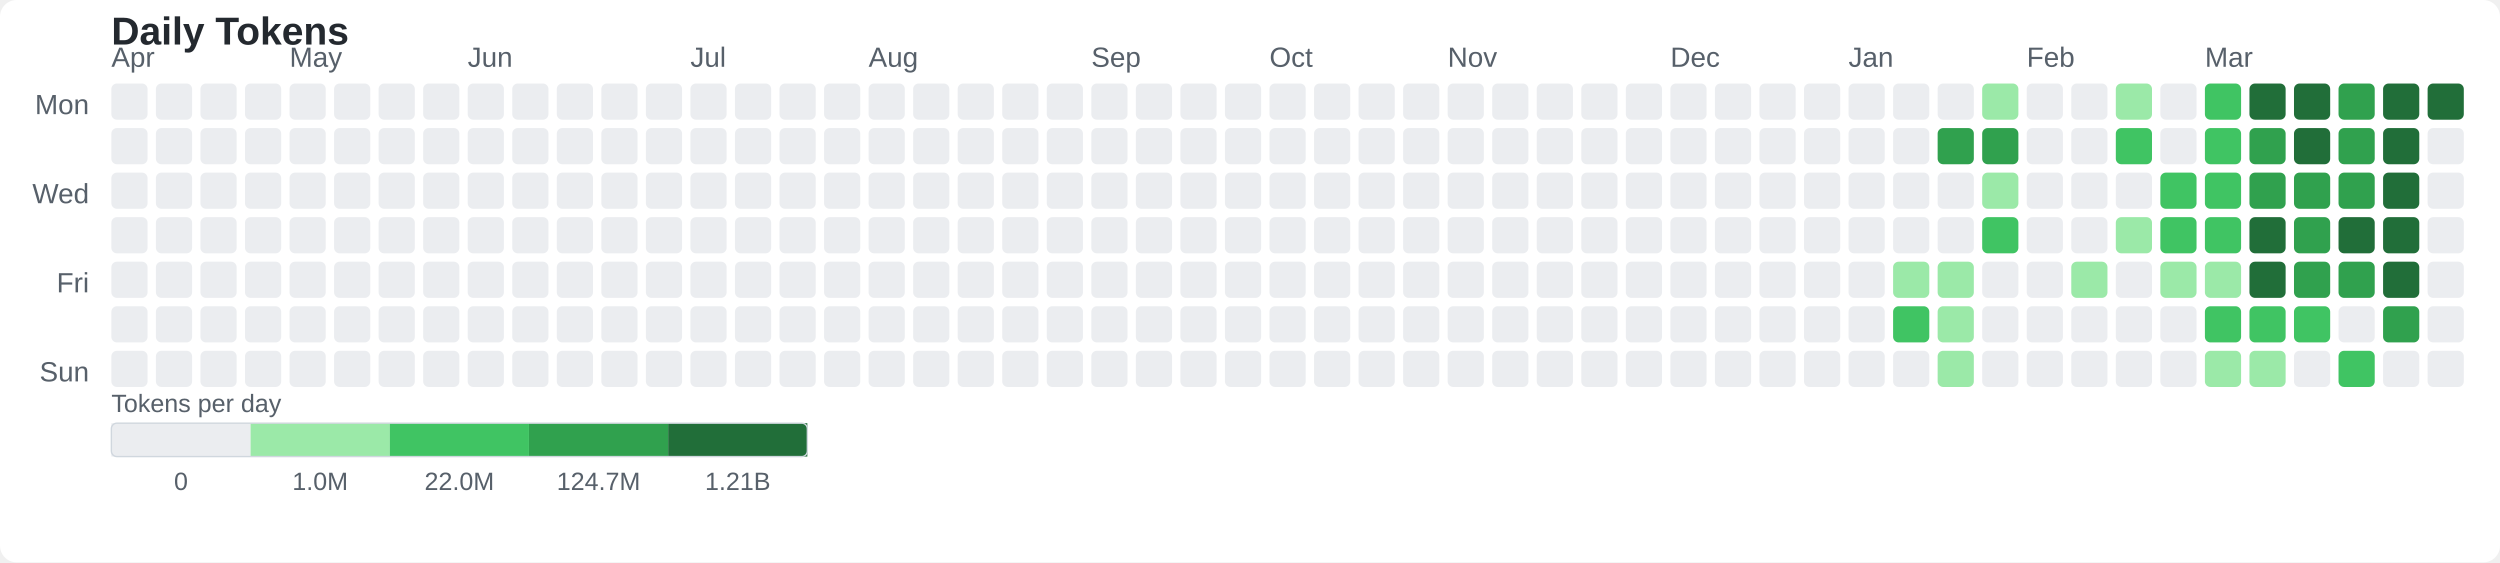
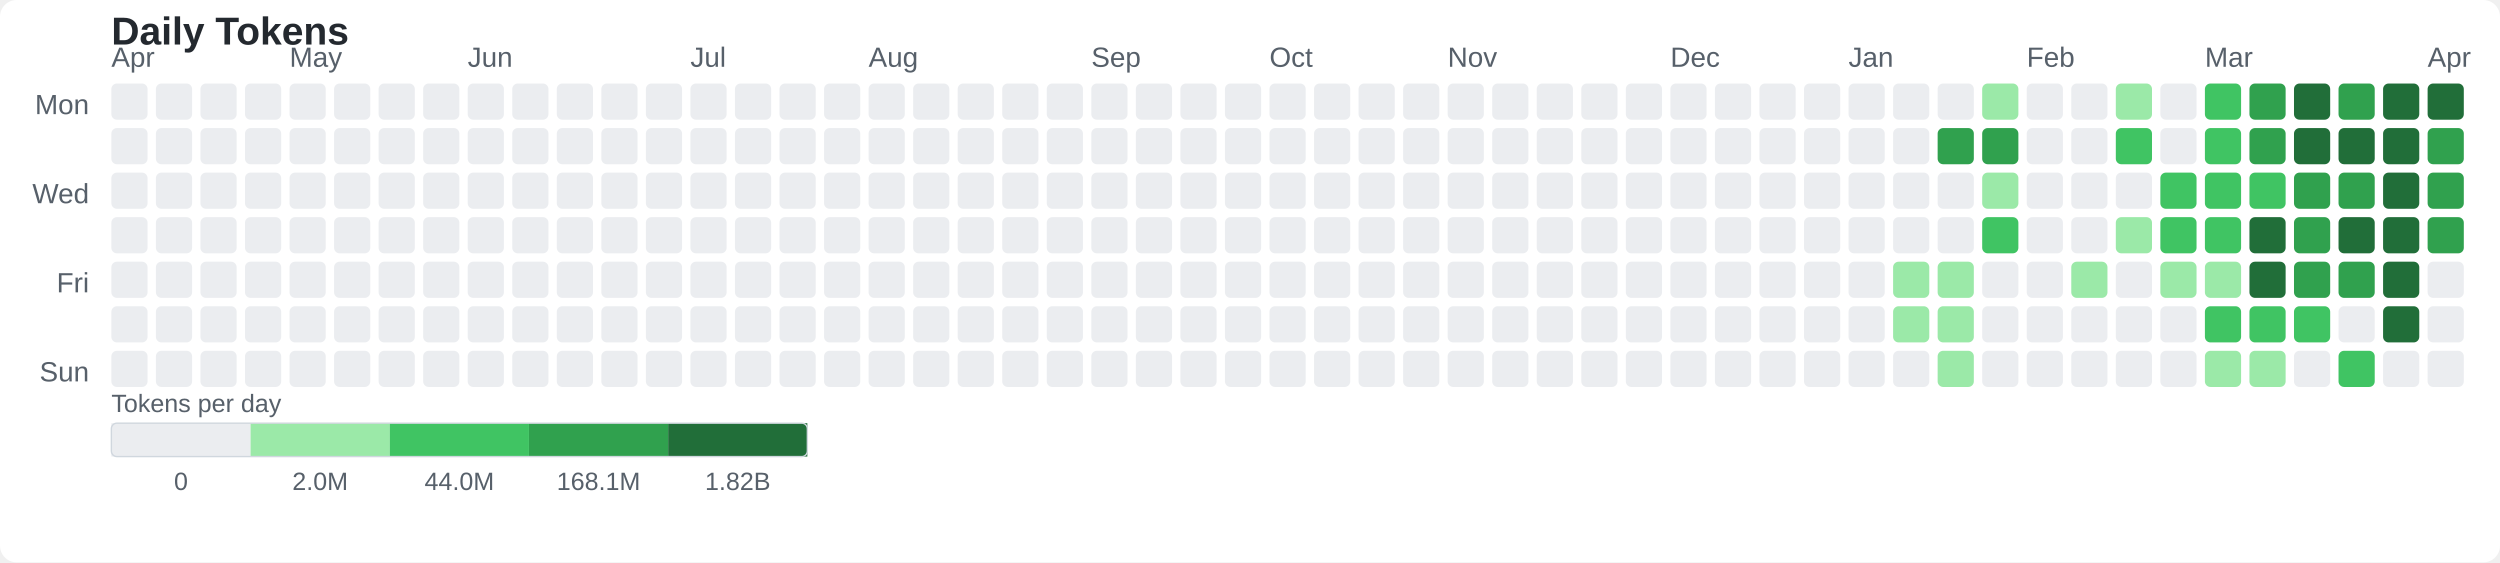
<svg xmlns="http://www.w3.org/2000/svg" width="898" height="202" viewBox="0 0 898 202">
  <rect width="898" height="202" fill="#ffffff" rx="6" />
  <text x="40" y="16" font-family="Arial, sans-serif" font-size="14" fill="#24292f" font-weight="bold">Daily Tokens</text>
  <text x="32" y="41" font-family="Arial, sans-serif" font-size="10" fill="#57606a" text-anchor="end">Mon</text>
  <text x="32" y="73" font-family="Arial, sans-serif" font-size="10" fill="#57606a" text-anchor="end">Wed</text>
  <text x="32" y="105" font-family="Arial, sans-serif" font-size="10" fill="#57606a" text-anchor="end">Fri</text>
  <text x="32" y="137" font-family="Arial, sans-serif" font-size="10" fill="#57606a" text-anchor="end">Sun</text>
  <text x="40" y="24" font-family="Arial, sans-serif" font-size="10" fill="#57606a">Apr</text>
  <text x="104" y="24" font-family="Arial, sans-serif" font-size="10" fill="#57606a">May</text>
  <text x="168" y="24" font-family="Arial, sans-serif" font-size="10" fill="#57606a">Jun</text>
  <text x="248" y="24" font-family="Arial, sans-serif" font-size="10" fill="#57606a">Jul</text>
  <text x="312" y="24" font-family="Arial, sans-serif" font-size="10" fill="#57606a">Aug</text>
  <text x="392" y="24" font-family="Arial, sans-serif" font-size="10" fill="#57606a">Sep</text>
  <text x="456" y="24" font-family="Arial, sans-serif" font-size="10" fill="#57606a">Oct</text>
  <text x="520" y="24" font-family="Arial, sans-serif" font-size="10" fill="#57606a">Nov</text>
  <text x="600" y="24" font-family="Arial, sans-serif" font-size="10" fill="#57606a">Dec</text>
  <text x="664" y="24" font-family="Arial, sans-serif" font-size="10" fill="#57606a">Jan</text>
  <text x="728" y="24" font-family="Arial, sans-serif" font-size="10" fill="#57606a">Feb</text>
  <text x="792" y="24" font-family="Arial, sans-serif" font-size="10" fill="#57606a">Mar</text>
-   <rect x="40" y="30" width="13" height="13" rx="2" ry="2" fill="#ebedf0">
-     </rect>
-   <rect x="40" y="46" width="13" height="13" rx="2" ry="2" fill="#ebedf0">
-     </rect>
-   <rect x="40" y="62" width="13" height="13" rx="2" ry="2" fill="#ebedf0">
-     </rect>
+   <text x="872" y="24" font-family="Arial, sans-serif" font-size="10" fill="#57606a">Apr</text>
+   <rect x="40" y="30" width="13" height="13" rx="2" ry="2" fill="#ebedf0" />
+   <rect x="40" y="46" width="13" height="13" rx="2" ry="2" fill="#ebedf0" />
+   <rect x="40" y="62" width="13" height="13" rx="2" ry="2" fill="#ebedf0" />
  <rect x="40" y="78" width="13" height="13" rx="2" ry="2" fill="#ebedf0">
    </rect>
  <rect x="40" y="94" width="13" height="13" rx="2" ry="2" fill="#ebedf0">
    </rect>
  <rect x="40" y="110" width="13" height="13" rx="2" ry="2" fill="#ebedf0">
    </rect>
  <rect x="40" y="126" width="13" height="13" rx="2" ry="2" fill="#ebedf0">
    </rect>
  <rect x="56" y="30" width="13" height="13" rx="2" ry="2" fill="#ebedf0">
    </rect>
  <rect x="56" y="46" width="13" height="13" rx="2" ry="2" fill="#ebedf0">
    </rect>
  <rect x="56" y="62" width="13" height="13" rx="2" ry="2" fill="#ebedf0">
    </rect>
  <rect x="56" y="78" width="13" height="13" rx="2" ry="2" fill="#ebedf0">
    </rect>
  <rect x="56" y="94" width="13" height="13" rx="2" ry="2" fill="#ebedf0">
    </rect>
  <rect x="56" y="110" width="13" height="13" rx="2" ry="2" fill="#ebedf0">
    </rect>
  <rect x="56" y="126" width="13" height="13" rx="2" ry="2" fill="#ebedf0">
    </rect>
  <rect x="72" y="30" width="13" height="13" rx="2" ry="2" fill="#ebedf0">
    </rect>
  <rect x="72" y="46" width="13" height="13" rx="2" ry="2" fill="#ebedf0">
    </rect>
  <rect x="72" y="62" width="13" height="13" rx="2" ry="2" fill="#ebedf0">
    </rect>
  <rect x="72" y="78" width="13" height="13" rx="2" ry="2" fill="#ebedf0">
    </rect>
  <rect x="72" y="94" width="13" height="13" rx="2" ry="2" fill="#ebedf0">
    </rect>
  <rect x="72" y="110" width="13" height="13" rx="2" ry="2" fill="#ebedf0">
    </rect>
  <rect x="72" y="126" width="13" height="13" rx="2" ry="2" fill="#ebedf0">
    </rect>
  <rect x="88" y="30" width="13" height="13" rx="2" ry="2" fill="#ebedf0">
    </rect>
  <rect x="88" y="46" width="13" height="13" rx="2" ry="2" fill="#ebedf0">
    </rect>
  <rect x="88" y="62" width="13" height="13" rx="2" ry="2" fill="#ebedf0">
    </rect>
  <rect x="88" y="78" width="13" height="13" rx="2" ry="2" fill="#ebedf0">
    </rect>
  <rect x="88" y="94" width="13" height="13" rx="2" ry="2" fill="#ebedf0">
    </rect>
  <rect x="88" y="110" width="13" height="13" rx="2" ry="2" fill="#ebedf0">
    </rect>
  <rect x="88" y="126" width="13" height="13" rx="2" ry="2" fill="#ebedf0">
    </rect>
  <rect x="104" y="30" width="13" height="13" rx="2" ry="2" fill="#ebedf0">
    </rect>
  <rect x="104" y="46" width="13" height="13" rx="2" ry="2" fill="#ebedf0">
    </rect>
  <rect x="104" y="62" width="13" height="13" rx="2" ry="2" fill="#ebedf0">
    </rect>
  <rect x="104" y="78" width="13" height="13" rx="2" ry="2" fill="#ebedf0">
    </rect>
  <rect x="104" y="94" width="13" height="13" rx="2" ry="2" fill="#ebedf0">
    </rect>
  <rect x="104" y="110" width="13" height="13" rx="2" ry="2" fill="#ebedf0">
    </rect>
  <rect x="104" y="126" width="13" height="13" rx="2" ry="2" fill="#ebedf0">
    </rect>
  <rect x="120" y="30" width="13" height="13" rx="2" ry="2" fill="#ebedf0">
    </rect>
  <rect x="120" y="46" width="13" height="13" rx="2" ry="2" fill="#ebedf0">
    </rect>
  <rect x="120" y="62" width="13" height="13" rx="2" ry="2" fill="#ebedf0">
    </rect>
  <rect x="120" y="78" width="13" height="13" rx="2" ry="2" fill="#ebedf0">
    </rect>
  <rect x="120" y="94" width="13" height="13" rx="2" ry="2" fill="#ebedf0">
    </rect>
  <rect x="120" y="110" width="13" height="13" rx="2" ry="2" fill="#ebedf0">
    </rect>
  <rect x="120" y="126" width="13" height="13" rx="2" ry="2" fill="#ebedf0">
    </rect>
  <rect x="136" y="30" width="13" height="13" rx="2" ry="2" fill="#ebedf0">
    </rect>
  <rect x="136" y="46" width="13" height="13" rx="2" ry="2" fill="#ebedf0">
    </rect>
  <rect x="136" y="62" width="13" height="13" rx="2" ry="2" fill="#ebedf0">
    </rect>
  <rect x="136" y="78" width="13" height="13" rx="2" ry="2" fill="#ebedf0">
    </rect>
  <rect x="136" y="94" width="13" height="13" rx="2" ry="2" fill="#ebedf0">
    </rect>
  <rect x="136" y="110" width="13" height="13" rx="2" ry="2" fill="#ebedf0">
    </rect>
  <rect x="136" y="126" width="13" height="13" rx="2" ry="2" fill="#ebedf0">
    </rect>
  <rect x="152" y="30" width="13" height="13" rx="2" ry="2" fill="#ebedf0">
    </rect>
  <rect x="152" y="46" width="13" height="13" rx="2" ry="2" fill="#ebedf0">
    </rect>
  <rect x="152" y="62" width="13" height="13" rx="2" ry="2" fill="#ebedf0">
    </rect>
  <rect x="152" y="78" width="13" height="13" rx="2" ry="2" fill="#ebedf0">
    </rect>
  <rect x="152" y="94" width="13" height="13" rx="2" ry="2" fill="#ebedf0">
    </rect>
  <rect x="152" y="110" width="13" height="13" rx="2" ry="2" fill="#ebedf0">
    </rect>
  <rect x="152" y="126" width="13" height="13" rx="2" ry="2" fill="#ebedf0">
    </rect>
  <rect x="168" y="30" width="13" height="13" rx="2" ry="2" fill="#ebedf0">
    </rect>
  <rect x="168" y="46" width="13" height="13" rx="2" ry="2" fill="#ebedf0">
    </rect>
  <rect x="168" y="62" width="13" height="13" rx="2" ry="2" fill="#ebedf0">
    </rect>
  <rect x="168" y="78" width="13" height="13" rx="2" ry="2" fill="#ebedf0">
    </rect>
  <rect x="168" y="94" width="13" height="13" rx="2" ry="2" fill="#ebedf0">
    </rect>
  <rect x="168" y="110" width="13" height="13" rx="2" ry="2" fill="#ebedf0">
    </rect>
  <rect x="168" y="126" width="13" height="13" rx="2" ry="2" fill="#ebedf0">
    </rect>
  <rect x="184" y="30" width="13" height="13" rx="2" ry="2" fill="#ebedf0">
    </rect>
  <rect x="184" y="46" width="13" height="13" rx="2" ry="2" fill="#ebedf0">
    </rect>
  <rect x="184" y="62" width="13" height="13" rx="2" ry="2" fill="#ebedf0">
    </rect>
  <rect x="184" y="78" width="13" height="13" rx="2" ry="2" fill="#ebedf0">
    </rect>
  <rect x="184" y="94" width="13" height="13" rx="2" ry="2" fill="#ebedf0">
    </rect>
  <rect x="184" y="110" width="13" height="13" rx="2" ry="2" fill="#ebedf0">
    </rect>
  <rect x="184" y="126" width="13" height="13" rx="2" ry="2" fill="#ebedf0">
    </rect>
  <rect x="200" y="30" width="13" height="13" rx="2" ry="2" fill="#ebedf0">
    </rect>
  <rect x="200" y="46" width="13" height="13" rx="2" ry="2" fill="#ebedf0">
    </rect>
  <rect x="200" y="62" width="13" height="13" rx="2" ry="2" fill="#ebedf0">
    </rect>
  <rect x="200" y="78" width="13" height="13" rx="2" ry="2" fill="#ebedf0">
    </rect>
  <rect x="200" y="94" width="13" height="13" rx="2" ry="2" fill="#ebedf0">
    </rect>
  <rect x="200" y="110" width="13" height="13" rx="2" ry="2" fill="#ebedf0">
    </rect>
  <rect x="200" y="126" width="13" height="13" rx="2" ry="2" fill="#ebedf0">
    </rect>
  <rect x="216" y="30" width="13" height="13" rx="2" ry="2" fill="#ebedf0">
    </rect>
  <rect x="216" y="46" width="13" height="13" rx="2" ry="2" fill="#ebedf0">
    </rect>
  <rect x="216" y="62" width="13" height="13" rx="2" ry="2" fill="#ebedf0">
    </rect>
  <rect x="216" y="78" width="13" height="13" rx="2" ry="2" fill="#ebedf0">
    </rect>
  <rect x="216" y="94" width="13" height="13" rx="2" ry="2" fill="#ebedf0">
    </rect>
  <rect x="216" y="110" width="13" height="13" rx="2" ry="2" fill="#ebedf0">
    </rect>
  <rect x="216" y="126" width="13" height="13" rx="2" ry="2" fill="#ebedf0">
    </rect>
  <rect x="232" y="30" width="13" height="13" rx="2" ry="2" fill="#ebedf0">
    </rect>
  <rect x="232" y="46" width="13" height="13" rx="2" ry="2" fill="#ebedf0">
    </rect>
  <rect x="232" y="62" width="13" height="13" rx="2" ry="2" fill="#ebedf0">
    </rect>
  <rect x="232" y="78" width="13" height="13" rx="2" ry="2" fill="#ebedf0">
    </rect>
  <rect x="232" y="94" width="13" height="13" rx="2" ry="2" fill="#ebedf0">
    </rect>
  <rect x="232" y="110" width="13" height="13" rx="2" ry="2" fill="#ebedf0">
    </rect>
  <rect x="232" y="126" width="13" height="13" rx="2" ry="2" fill="#ebedf0">
    </rect>
  <rect x="248" y="30" width="13" height="13" rx="2" ry="2" fill="#ebedf0">
    </rect>
  <rect x="248" y="46" width="13" height="13" rx="2" ry="2" fill="#ebedf0">
    </rect>
  <rect x="248" y="62" width="13" height="13" rx="2" ry="2" fill="#ebedf0">
    </rect>
  <rect x="248" y="78" width="13" height="13" rx="2" ry="2" fill="#ebedf0">
    </rect>
  <rect x="248" y="94" width="13" height="13" rx="2" ry="2" fill="#ebedf0">
    </rect>
  <rect x="248" y="110" width="13" height="13" rx="2" ry="2" fill="#ebedf0">
    </rect>
  <rect x="248" y="126" width="13" height="13" rx="2" ry="2" fill="#ebedf0">
    </rect>
  <rect x="264" y="30" width="13" height="13" rx="2" ry="2" fill="#ebedf0">
    </rect>
  <rect x="264" y="46" width="13" height="13" rx="2" ry="2" fill="#ebedf0">
    </rect>
  <rect x="264" y="62" width="13" height="13" rx="2" ry="2" fill="#ebedf0">
    </rect>
  <rect x="264" y="78" width="13" height="13" rx="2" ry="2" fill="#ebedf0">
    </rect>
  <rect x="264" y="94" width="13" height="13" rx="2" ry="2" fill="#ebedf0">
    </rect>
  <rect x="264" y="110" width="13" height="13" rx="2" ry="2" fill="#ebedf0">
    </rect>
  <rect x="264" y="126" width="13" height="13" rx="2" ry="2" fill="#ebedf0">
    </rect>
  <rect x="280" y="30" width="13" height="13" rx="2" ry="2" fill="#ebedf0">
    </rect>
  <rect x="280" y="46" width="13" height="13" rx="2" ry="2" fill="#ebedf0">
    </rect>
  <rect x="280" y="62" width="13" height="13" rx="2" ry="2" fill="#ebedf0">
    </rect>
  <rect x="280" y="78" width="13" height="13" rx="2" ry="2" fill="#ebedf0">
    </rect>
  <rect x="280" y="94" width="13" height="13" rx="2" ry="2" fill="#ebedf0">
    </rect>
  <rect x="280" y="110" width="13" height="13" rx="2" ry="2" fill="#ebedf0">
    </rect>
  <rect x="280" y="126" width="13" height="13" rx="2" ry="2" fill="#ebedf0">
    </rect>
  <rect x="296" y="30" width="13" height="13" rx="2" ry="2" fill="#ebedf0">
    </rect>
  <rect x="296" y="46" width="13" height="13" rx="2" ry="2" fill="#ebedf0">
    </rect>
  <rect x="296" y="62" width="13" height="13" rx="2" ry="2" fill="#ebedf0">
    </rect>
  <rect x="296" y="78" width="13" height="13" rx="2" ry="2" fill="#ebedf0">
    </rect>
  <rect x="296" y="94" width="13" height="13" rx="2" ry="2" fill="#ebedf0">
    </rect>
  <rect x="296" y="110" width="13" height="13" rx="2" ry="2" fill="#ebedf0">
    </rect>
  <rect x="296" y="126" width="13" height="13" rx="2" ry="2" fill="#ebedf0">
    </rect>
  <rect x="312" y="30" width="13" height="13" rx="2" ry="2" fill="#ebedf0">
    </rect>
  <rect x="312" y="46" width="13" height="13" rx="2" ry="2" fill="#ebedf0">
    </rect>
  <rect x="312" y="62" width="13" height="13" rx="2" ry="2" fill="#ebedf0">
    </rect>
  <rect x="312" y="78" width="13" height="13" rx="2" ry="2" fill="#ebedf0">
    </rect>
  <rect x="312" y="94" width="13" height="13" rx="2" ry="2" fill="#ebedf0">
    </rect>
  <rect x="312" y="110" width="13" height="13" rx="2" ry="2" fill="#ebedf0">
    </rect>
  <rect x="312" y="126" width="13" height="13" rx="2" ry="2" fill="#ebedf0">
    </rect>
  <rect x="328" y="30" width="13" height="13" rx="2" ry="2" fill="#ebedf0">
    </rect>
  <rect x="328" y="46" width="13" height="13" rx="2" ry="2" fill="#ebedf0">
    </rect>
  <rect x="328" y="62" width="13" height="13" rx="2" ry="2" fill="#ebedf0">
    </rect>
  <rect x="328" y="78" width="13" height="13" rx="2" ry="2" fill="#ebedf0">
    </rect>
  <rect x="328" y="94" width="13" height="13" rx="2" ry="2" fill="#ebedf0">
    </rect>
  <rect x="328" y="110" width="13" height="13" rx="2" ry="2" fill="#ebedf0">
    </rect>
  <rect x="328" y="126" width="13" height="13" rx="2" ry="2" fill="#ebedf0">
    </rect>
  <rect x="344" y="30" width="13" height="13" rx="2" ry="2" fill="#ebedf0">
    </rect>
  <rect x="344" y="46" width="13" height="13" rx="2" ry="2" fill="#ebedf0">
    </rect>
  <rect x="344" y="62" width="13" height="13" rx="2" ry="2" fill="#ebedf0">
    </rect>
  <rect x="344" y="78" width="13" height="13" rx="2" ry="2" fill="#ebedf0">
    </rect>
  <rect x="344" y="94" width="13" height="13" rx="2" ry="2" fill="#ebedf0">
    </rect>
  <rect x="344" y="110" width="13" height="13" rx="2" ry="2" fill="#ebedf0">
    </rect>
  <rect x="344" y="126" width="13" height="13" rx="2" ry="2" fill="#ebedf0">
    </rect>
  <rect x="360" y="30" width="13" height="13" rx="2" ry="2" fill="#ebedf0">
    </rect>
  <rect x="360" y="46" width="13" height="13" rx="2" ry="2" fill="#ebedf0">
    </rect>
  <rect x="360" y="62" width="13" height="13" rx="2" ry="2" fill="#ebedf0">
    </rect>
  <rect x="360" y="78" width="13" height="13" rx="2" ry="2" fill="#ebedf0">
    </rect>
  <rect x="360" y="94" width="13" height="13" rx="2" ry="2" fill="#ebedf0">
    </rect>
  <rect x="360" y="110" width="13" height="13" rx="2" ry="2" fill="#ebedf0">
    </rect>
  <rect x="360" y="126" width="13" height="13" rx="2" ry="2" fill="#ebedf0">
    </rect>
  <rect x="376" y="30" width="13" height="13" rx="2" ry="2" fill="#ebedf0">
    </rect>
  <rect x="376" y="46" width="13" height="13" rx="2" ry="2" fill="#ebedf0">
    </rect>
  <rect x="376" y="62" width="13" height="13" rx="2" ry="2" fill="#ebedf0">
    </rect>
  <rect x="376" y="78" width="13" height="13" rx="2" ry="2" fill="#ebedf0">
    </rect>
  <rect x="376" y="94" width="13" height="13" rx="2" ry="2" fill="#ebedf0">
    </rect>
  <rect x="376" y="110" width="13" height="13" rx="2" ry="2" fill="#ebedf0">
    </rect>
  <rect x="376" y="126" width="13" height="13" rx="2" ry="2" fill="#ebedf0">
    </rect>
  <rect x="392" y="30" width="13" height="13" rx="2" ry="2" fill="#ebedf0">
    </rect>
  <rect x="392" y="46" width="13" height="13" rx="2" ry="2" fill="#ebedf0">
    </rect>
  <rect x="392" y="62" width="13" height="13" rx="2" ry="2" fill="#ebedf0">
    </rect>
  <rect x="392" y="78" width="13" height="13" rx="2" ry="2" fill="#ebedf0">
    </rect>
  <rect x="392" y="94" width="13" height="13" rx="2" ry="2" fill="#ebedf0">
    </rect>
  <rect x="392" y="110" width="13" height="13" rx="2" ry="2" fill="#ebedf0">
    </rect>
  <rect x="392" y="126" width="13" height="13" rx="2" ry="2" fill="#ebedf0">
    </rect>
  <rect x="408" y="30" width="13" height="13" rx="2" ry="2" fill="#ebedf0">
    </rect>
  <rect x="408" y="46" width="13" height="13" rx="2" ry="2" fill="#ebedf0">
    </rect>
  <rect x="408" y="62" width="13" height="13" rx="2" ry="2" fill="#ebedf0">
    </rect>
  <rect x="408" y="78" width="13" height="13" rx="2" ry="2" fill="#ebedf0">
    </rect>
  <rect x="408" y="94" width="13" height="13" rx="2" ry="2" fill="#ebedf0">
    </rect>
  <rect x="408" y="110" width="13" height="13" rx="2" ry="2" fill="#ebedf0">
    </rect>
  <rect x="408" y="126" width="13" height="13" rx="2" ry="2" fill="#ebedf0">
    </rect>
  <rect x="424" y="30" width="13" height="13" rx="2" ry="2" fill="#ebedf0">
    </rect>
  <rect x="424" y="46" width="13" height="13" rx="2" ry="2" fill="#ebedf0">
    </rect>
  <rect x="424" y="62" width="13" height="13" rx="2" ry="2" fill="#ebedf0">
    </rect>
  <rect x="424" y="78" width="13" height="13" rx="2" ry="2" fill="#ebedf0">
    </rect>
  <rect x="424" y="94" width="13" height="13" rx="2" ry="2" fill="#ebedf0">
    </rect>
  <rect x="424" y="110" width="13" height="13" rx="2" ry="2" fill="#ebedf0">
    </rect>
  <rect x="424" y="126" width="13" height="13" rx="2" ry="2" fill="#ebedf0">
    </rect>
  <rect x="440" y="30" width="13" height="13" rx="2" ry="2" fill="#ebedf0">
    </rect>
  <rect x="440" y="46" width="13" height="13" rx="2" ry="2" fill="#ebedf0">
    </rect>
  <rect x="440" y="62" width="13" height="13" rx="2" ry="2" fill="#ebedf0">
    </rect>
  <rect x="440" y="78" width="13" height="13" rx="2" ry="2" fill="#ebedf0">
    </rect>
  <rect x="440" y="94" width="13" height="13" rx="2" ry="2" fill="#ebedf0">
    </rect>
  <rect x="440" y="110" width="13" height="13" rx="2" ry="2" fill="#ebedf0">
    </rect>
  <rect x="440" y="126" width="13" height="13" rx="2" ry="2" fill="#ebedf0">
    </rect>
  <rect x="456" y="30" width="13" height="13" rx="2" ry="2" fill="#ebedf0">
    </rect>
  <rect x="456" y="46" width="13" height="13" rx="2" ry="2" fill="#ebedf0">
    </rect>
  <rect x="456" y="62" width="13" height="13" rx="2" ry="2" fill="#ebedf0">
    </rect>
  <rect x="456" y="78" width="13" height="13" rx="2" ry="2" fill="#ebedf0">
    </rect>
  <rect x="456" y="94" width="13" height="13" rx="2" ry="2" fill="#ebedf0">
    </rect>
  <rect x="456" y="110" width="13" height="13" rx="2" ry="2" fill="#ebedf0">
    </rect>
  <rect x="456" y="126" width="13" height="13" rx="2" ry="2" fill="#ebedf0">
    </rect>
  <rect x="472" y="30" width="13" height="13" rx="2" ry="2" fill="#ebedf0">
    </rect>
  <rect x="472" y="46" width="13" height="13" rx="2" ry="2" fill="#ebedf0">
    </rect>
  <rect x="472" y="62" width="13" height="13" rx="2" ry="2" fill="#ebedf0">
    </rect>
  <rect x="472" y="78" width="13" height="13" rx="2" ry="2" fill="#ebedf0">
    </rect>
  <rect x="472" y="94" width="13" height="13" rx="2" ry="2" fill="#ebedf0">
    </rect>
  <rect x="472" y="110" width="13" height="13" rx="2" ry="2" fill="#ebedf0">
    </rect>
  <rect x="472" y="126" width="13" height="13" rx="2" ry="2" fill="#ebedf0">
    </rect>
  <rect x="488" y="30" width="13" height="13" rx="2" ry="2" fill="#ebedf0">
    </rect>
  <rect x="488" y="46" width="13" height="13" rx="2" ry="2" fill="#ebedf0">
    </rect>
  <rect x="488" y="62" width="13" height="13" rx="2" ry="2" fill="#ebedf0">
    </rect>
  <rect x="488" y="78" width="13" height="13" rx="2" ry="2" fill="#ebedf0">
    </rect>
  <rect x="488" y="94" width="13" height="13" rx="2" ry="2" fill="#ebedf0">
    </rect>
  <rect x="488" y="110" width="13" height="13" rx="2" ry="2" fill="#ebedf0">
    </rect>
  <rect x="488" y="126" width="13" height="13" rx="2" ry="2" fill="#ebedf0">
    </rect>
  <rect x="504" y="30" width="13" height="13" rx="2" ry="2" fill="#ebedf0">
    </rect>
  <rect x="504" y="46" width="13" height="13" rx="2" ry="2" fill="#ebedf0">
    </rect>
  <rect x="504" y="62" width="13" height="13" rx="2" ry="2" fill="#ebedf0">
    </rect>
  <rect x="504" y="78" width="13" height="13" rx="2" ry="2" fill="#ebedf0">
    </rect>
  <rect x="504" y="94" width="13" height="13" rx="2" ry="2" fill="#ebedf0">
    </rect>
  <rect x="504" y="110" width="13" height="13" rx="2" ry="2" fill="#ebedf0">
    </rect>
  <rect x="504" y="126" width="13" height="13" rx="2" ry="2" fill="#ebedf0">
    </rect>
  <rect x="520" y="30" width="13" height="13" rx="2" ry="2" fill="#ebedf0">
    </rect>
  <rect x="520" y="46" width="13" height="13" rx="2" ry="2" fill="#ebedf0">
    </rect>
  <rect x="520" y="62" width="13" height="13" rx="2" ry="2" fill="#ebedf0">
    </rect>
  <rect x="520" y="78" width="13" height="13" rx="2" ry="2" fill="#ebedf0">
    </rect>
  <rect x="520" y="94" width="13" height="13" rx="2" ry="2" fill="#ebedf0">
    </rect>
  <rect x="520" y="110" width="13" height="13" rx="2" ry="2" fill="#ebedf0">
    </rect>
  <rect x="520" y="126" width="13" height="13" rx="2" ry="2" fill="#ebedf0">
    </rect>
  <rect x="536" y="30" width="13" height="13" rx="2" ry="2" fill="#ebedf0">
    </rect>
  <rect x="536" y="46" width="13" height="13" rx="2" ry="2" fill="#ebedf0">
    </rect>
  <rect x="536" y="62" width="13" height="13" rx="2" ry="2" fill="#ebedf0">
    </rect>
  <rect x="536" y="78" width="13" height="13" rx="2" ry="2" fill="#ebedf0">
    </rect>
  <rect x="536" y="94" width="13" height="13" rx="2" ry="2" fill="#ebedf0">
    </rect>
  <rect x="536" y="110" width="13" height="13" rx="2" ry="2" fill="#ebedf0">
    </rect>
  <rect x="536" y="126" width="13" height="13" rx="2" ry="2" fill="#ebedf0">
    </rect>
  <rect x="552" y="30" width="13" height="13" rx="2" ry="2" fill="#ebedf0">
    </rect>
  <rect x="552" y="46" width="13" height="13" rx="2" ry="2" fill="#ebedf0">
    </rect>
  <rect x="552" y="62" width="13" height="13" rx="2" ry="2" fill="#ebedf0">
    </rect>
  <rect x="552" y="78" width="13" height="13" rx="2" ry="2" fill="#ebedf0">
    </rect>
  <rect x="552" y="94" width="13" height="13" rx="2" ry="2" fill="#ebedf0">
    </rect>
  <rect x="552" y="110" width="13" height="13" rx="2" ry="2" fill="#ebedf0">
    </rect>
  <rect x="552" y="126" width="13" height="13" rx="2" ry="2" fill="#ebedf0">
    </rect>
  <rect x="568" y="30" width="13" height="13" rx="2" ry="2" fill="#ebedf0">
    </rect>
  <rect x="568" y="46" width="13" height="13" rx="2" ry="2" fill="#ebedf0">
    </rect>
  <rect x="568" y="62" width="13" height="13" rx="2" ry="2" fill="#ebedf0">
    </rect>
  <rect x="568" y="78" width="13" height="13" rx="2" ry="2" fill="#ebedf0">
    </rect>
  <rect x="568" y="94" width="13" height="13" rx="2" ry="2" fill="#ebedf0">
    </rect>
  <rect x="568" y="110" width="13" height="13" rx="2" ry="2" fill="#ebedf0">
    </rect>
  <rect x="568" y="126" width="13" height="13" rx="2" ry="2" fill="#ebedf0">
    </rect>
  <rect x="584" y="30" width="13" height="13" rx="2" ry="2" fill="#ebedf0">
    </rect>
  <rect x="584" y="46" width="13" height="13" rx="2" ry="2" fill="#ebedf0">
    </rect>
  <rect x="584" y="62" width="13" height="13" rx="2" ry="2" fill="#ebedf0">
    </rect>
  <rect x="584" y="78" width="13" height="13" rx="2" ry="2" fill="#ebedf0">
    </rect>
  <rect x="584" y="94" width="13" height="13" rx="2" ry="2" fill="#ebedf0">
    </rect>
  <rect x="584" y="110" width="13" height="13" rx="2" ry="2" fill="#ebedf0">
    </rect>
  <rect x="584" y="126" width="13" height="13" rx="2" ry="2" fill="#ebedf0">
    </rect>
  <rect x="600" y="30" width="13" height="13" rx="2" ry="2" fill="#ebedf0">
    </rect>
  <rect x="600" y="46" width="13" height="13" rx="2" ry="2" fill="#ebedf0">
    </rect>
  <rect x="600" y="62" width="13" height="13" rx="2" ry="2" fill="#ebedf0">
    </rect>
  <rect x="600" y="78" width="13" height="13" rx="2" ry="2" fill="#ebedf0">
    </rect>
  <rect x="600" y="94" width="13" height="13" rx="2" ry="2" fill="#ebedf0">
    </rect>
  <rect x="600" y="110" width="13" height="13" rx="2" ry="2" fill="#ebedf0">
    </rect>
  <rect x="600" y="126" width="13" height="13" rx="2" ry="2" fill="#ebedf0">
    </rect>
  <rect x="616" y="30" width="13" height="13" rx="2" ry="2" fill="#ebedf0">
    </rect>
  <rect x="616" y="46" width="13" height="13" rx="2" ry="2" fill="#ebedf0">
    </rect>
  <rect x="616" y="62" width="13" height="13" rx="2" ry="2" fill="#ebedf0">
    </rect>
  <rect x="616" y="78" width="13" height="13" rx="2" ry="2" fill="#ebedf0">
    </rect>
  <rect x="616" y="94" width="13" height="13" rx="2" ry="2" fill="#ebedf0">
    </rect>
  <rect x="616" y="110" width="13" height="13" rx="2" ry="2" fill="#ebedf0">
    </rect>
  <rect x="616" y="126" width="13" height="13" rx="2" ry="2" fill="#ebedf0">
    </rect>
  <rect x="632" y="30" width="13" height="13" rx="2" ry="2" fill="#ebedf0">
    </rect>
  <rect x="632" y="46" width="13" height="13" rx="2" ry="2" fill="#ebedf0">
    </rect>
  <rect x="632" y="62" width="13" height="13" rx="2" ry="2" fill="#ebedf0">
    </rect>
  <rect x="632" y="78" width="13" height="13" rx="2" ry="2" fill="#ebedf0">
    </rect>
  <rect x="632" y="94" width="13" height="13" rx="2" ry="2" fill="#ebedf0">
    </rect>
  <rect x="632" y="110" width="13" height="13" rx="2" ry="2" fill="#ebedf0">
    </rect>
  <rect x="632" y="126" width="13" height="13" rx="2" ry="2" fill="#ebedf0">
    </rect>
  <rect x="648" y="30" width="13" height="13" rx="2" ry="2" fill="#ebedf0">
    </rect>
  <rect x="648" y="46" width="13" height="13" rx="2" ry="2" fill="#ebedf0">
    </rect>
  <rect x="648" y="62" width="13" height="13" rx="2" ry="2" fill="#ebedf0">
    </rect>
  <rect x="648" y="78" width="13" height="13" rx="2" ry="2" fill="#ebedf0">
    </rect>
  <rect x="648" y="94" width="13" height="13" rx="2" ry="2" fill="#ebedf0">
    </rect>
  <rect x="648" y="110" width="13" height="13" rx="2" ry="2" fill="#ebedf0">
    </rect>
  <rect x="648" y="126" width="13" height="13" rx="2" ry="2" fill="#ebedf0">
    </rect>
  <rect x="664" y="30" width="13" height="13" rx="2" ry="2" fill="#ebedf0">
    </rect>
  <rect x="664" y="46" width="13" height="13" rx="2" ry="2" fill="#ebedf0">
    </rect>
  <rect x="664" y="62" width="13" height="13" rx="2" ry="2" fill="#ebedf0">
    </rect>
  <rect x="664" y="78" width="13" height="13" rx="2" ry="2" fill="#ebedf0">
    </rect>
  <rect x="664" y="94" width="13" height="13" rx="2" ry="2" fill="#ebedf0">
    </rect>
  <rect x="664" y="110" width="13" height="13" rx="2" ry="2" fill="#ebedf0">
    </rect>
  <rect x="664" y="126" width="13" height="13" rx="2" ry="2" fill="#ebedf0">
    </rect>
  <rect x="680" y="30" width="13" height="13" rx="2" ry="2" fill="#ebedf0">
    </rect>
  <rect x="680" y="46" width="13" height="13" rx="2" ry="2" fill="#ebedf0">
    </rect>
  <rect x="680" y="62" width="13" height="13" rx="2" ry="2" fill="#ebedf0">
    </rect>
  <rect x="680" y="78" width="13" height="13" rx="2" ry="2" fill="#ebedf0">
    </rect>
  <rect x="680" y="94" width="13" height="13" rx="2" ry="2" fill="#9be9a8">
    </rect>
-   <rect x="680" y="110" width="13" height="13" rx="2" ry="2" fill="#40c463">
+   <rect x="680" y="110" width="13" height="13" rx="2" ry="2" fill="#9be9a8">
    </rect>
  <rect x="680" y="126" width="13" height="13" rx="2" ry="2" fill="#ebedf0">
    </rect>
  <rect x="696" y="30" width="13" height="13" rx="2" ry="2" fill="#ebedf0">
    </rect>
  <rect x="696" y="46" width="13" height="13" rx="2" ry="2" fill="#30a14e">
    </rect>
  <rect x="696" y="62" width="13" height="13" rx="2" ry="2" fill="#ebedf0">
    </rect>
  <rect x="696" y="78" width="13" height="13" rx="2" ry="2" fill="#ebedf0">
    </rect>
  <rect x="696" y="94" width="13" height="13" rx="2" ry="2" fill="#9be9a8">
    </rect>
  <rect x="696" y="110" width="13" height="13" rx="2" ry="2" fill="#9be9a8">
    </rect>
  <rect x="696" y="126" width="13" height="13" rx="2" ry="2" fill="#9be9a8">
    </rect>
  <rect x="712" y="30" width="13" height="13" rx="2" ry="2" fill="#9be9a8">
    </rect>
  <rect x="712" y="46" width="13" height="13" rx="2" ry="2" fill="#30a14e">
    </rect>
  <rect x="712" y="62" width="13" height="13" rx="2" ry="2" fill="#9be9a8">
    </rect>
  <rect x="712" y="78" width="13" height="13" rx="2" ry="2" fill="#40c463">
    </rect>
  <rect x="712" y="94" width="13" height="13" rx="2" ry="2" fill="#ebedf0">
    </rect>
  <rect x="712" y="110" width="13" height="13" rx="2" ry="2" fill="#ebedf0">
    </rect>
  <rect x="712" y="126" width="13" height="13" rx="2" ry="2" fill="#ebedf0">
    </rect>
  <rect x="728" y="30" width="13" height="13" rx="2" ry="2" fill="#ebedf0">
    </rect>
  <rect x="728" y="46" width="13" height="13" rx="2" ry="2" fill="#ebedf0">
    </rect>
  <rect x="728" y="62" width="13" height="13" rx="2" ry="2" fill="#ebedf0">
    </rect>
  <rect x="728" y="78" width="13" height="13" rx="2" ry="2" fill="#ebedf0">
    </rect>
  <rect x="728" y="94" width="13" height="13" rx="2" ry="2" fill="#ebedf0">
    </rect>
  <rect x="728" y="110" width="13" height="13" rx="2" ry="2" fill="#ebedf0">
    </rect>
  <rect x="728" y="126" width="13" height="13" rx="2" ry="2" fill="#ebedf0">
    </rect>
  <rect x="744" y="30" width="13" height="13" rx="2" ry="2" fill="#ebedf0">
    </rect>
  <rect x="744" y="46" width="13" height="13" rx="2" ry="2" fill="#ebedf0">
    </rect>
  <rect x="744" y="62" width="13" height="13" rx="2" ry="2" fill="#ebedf0">
    </rect>
  <rect x="744" y="78" width="13" height="13" rx="2" ry="2" fill="#ebedf0">
    </rect>
  <rect x="744" y="94" width="13" height="13" rx="2" ry="2" fill="#9be9a8">
    </rect>
  <rect x="744" y="110" width="13" height="13" rx="2" ry="2" fill="#ebedf0">
    </rect>
  <rect x="744" y="126" width="13" height="13" rx="2" ry="2" fill="#ebedf0">
    </rect>
  <rect x="760" y="30" width="13" height="13" rx="2" ry="2" fill="#9be9a8">
    </rect>
  <rect x="760" y="46" width="13" height="13" rx="2" ry="2" fill="#40c463">
    </rect>
  <rect x="760" y="62" width="13" height="13" rx="2" ry="2" fill="#ebedf0">
    </rect>
  <rect x="760" y="78" width="13" height="13" rx="2" ry="2" fill="#9be9a8">
    </rect>
  <rect x="760" y="94" width="13" height="13" rx="2" ry="2" fill="#ebedf0">
    </rect>
  <rect x="760" y="110" width="13" height="13" rx="2" ry="2" fill="#ebedf0">
    </rect>
  <rect x="760" y="126" width="13" height="13" rx="2" ry="2" fill="#ebedf0">
    </rect>
  <rect x="776" y="30" width="13" height="13" rx="2" ry="2" fill="#ebedf0">
    </rect>
  <rect x="776" y="46" width="13" height="13" rx="2" ry="2" fill="#ebedf0">
    </rect>
  <rect x="776" y="62" width="13" height="13" rx="2" ry="2" fill="#40c463">
    </rect>
  <rect x="776" y="78" width="13" height="13" rx="2" ry="2" fill="#40c463">
    </rect>
  <rect x="776" y="94" width="13" height="13" rx="2" ry="2" fill="#9be9a8">
    </rect>
  <rect x="776" y="110" width="13" height="13" rx="2" ry="2" fill="#ebedf0">
    </rect>
  <rect x="776" y="126" width="13" height="13" rx="2" ry="2" fill="#ebedf0">
    </rect>
  <rect x="792" y="30" width="13" height="13" rx="2" ry="2" fill="#40c463">
    </rect>
  <rect x="792" y="46" width="13" height="13" rx="2" ry="2" fill="#40c463">
    </rect>
  <rect x="792" y="62" width="13" height="13" rx="2" ry="2" fill="#40c463">
    </rect>
  <rect x="792" y="78" width="13" height="13" rx="2" ry="2" fill="#40c463">
    </rect>
  <rect x="792" y="94" width="13" height="13" rx="2" ry="2" fill="#9be9a8">
    </rect>
  <rect x="792" y="110" width="13" height="13" rx="2" ry="2" fill="#40c463">
    </rect>
  <rect x="792" y="126" width="13" height="13" rx="2" ry="2" fill="#9be9a8">
    </rect>
-   <rect x="808" y="30" width="13" height="13" rx="2" ry="2" fill="#216e39">
+   <rect x="808" y="30" width="13" height="13" rx="2" ry="2" fill="#30a14e">
    </rect>
  <rect x="808" y="46" width="13" height="13" rx="2" ry="2" fill="#30a14e">
    </rect>
-   <rect x="808" y="62" width="13" height="13" rx="2" ry="2" fill="#30a14e">
+   <rect x="808" y="62" width="13" height="13" rx="2" ry="2" fill="#40c463">
    </rect>
  <rect x="808" y="78" width="13" height="13" rx="2" ry="2" fill="#216e39">
    </rect>
  <rect x="808" y="94" width="13" height="13" rx="2" ry="2" fill="#216e39">
    </rect>
  <rect x="808" y="110" width="13" height="13" rx="2" ry="2" fill="#40c463">
    </rect>
  <rect x="808" y="126" width="13" height="13" rx="2" ry="2" fill="#9be9a8">
    </rect>
  <rect x="824" y="30" width="13" height="13" rx="2" ry="2" fill="#216e39">
    </rect>
  <rect x="824" y="46" width="13" height="13" rx="2" ry="2" fill="#216e39">
    </rect>
  <rect x="824" y="62" width="13" height="13" rx="2" ry="2" fill="#30a14e">
    </rect>
  <rect x="824" y="78" width="13" height="13" rx="2" ry="2" fill="#30a14e">
    </rect>
  <rect x="824" y="94" width="13" height="13" rx="2" ry="2" fill="#30a14e">
    </rect>
  <rect x="824" y="110" width="13" height="13" rx="2" ry="2" fill="#40c463">
    </rect>
  <rect x="824" y="126" width="13" height="13" rx="2" ry="2" fill="#ebedf0">
    </rect>
  <rect x="840" y="30" width="13" height="13" rx="2" ry="2" fill="#30a14e">
    </rect>
-   <rect x="840" y="46" width="13" height="13" rx="2" ry="2" fill="#30a14e">
+   <rect x="840" y="46" width="13" height="13" rx="2" ry="2" fill="#216e39">
    </rect>
  <rect x="840" y="62" width="13" height="13" rx="2" ry="2" fill="#30a14e">
    </rect>
  <rect x="840" y="78" width="13" height="13" rx="2" ry="2" fill="#216e39">
    </rect>
  <rect x="840" y="94" width="13" height="13" rx="2" ry="2" fill="#30a14e">
    </rect>
  <rect x="840" y="110" width="13" height="13" rx="2" ry="2" fill="#ebedf0">
    </rect>
  <rect x="840" y="126" width="13" height="13" rx="2" ry="2" fill="#40c463">
    </rect>
  <rect x="856" y="30" width="13" height="13" rx="2" ry="2" fill="#216e39">
    </rect>
  <rect x="856" y="46" width="13" height="13" rx="2" ry="2" fill="#216e39">
    </rect>
  <rect x="856" y="62" width="13" height="13" rx="2" ry="2" fill="#216e39">
    </rect>
  <rect x="856" y="78" width="13" height="13" rx="2" ry="2" fill="#216e39">
    </rect>
  <rect x="856" y="94" width="13" height="13" rx="2" ry="2" fill="#216e39">
    </rect>
-   <rect x="856" y="110" width="13" height="13" rx="2" ry="2" fill="#30a14e">
+   <rect x="856" y="110" width="13" height="13" rx="2" ry="2" fill="#216e39">
    </rect>
  <rect x="856" y="126" width="13" height="13" rx="2" ry="2" fill="#ebedf0">
    </rect>
  <rect x="872" y="30" width="13" height="13" rx="2" ry="2" fill="#216e39">
    </rect>
-   <rect x="872" y="46" width="13" height="13" rx="2" ry="2" fill="#ebedf0" />
-   <rect x="872" y="62" width="13" height="13" rx="2" ry="2" fill="#ebedf0" />
-   <rect x="872" y="78" width="13" height="13" rx="2" ry="2" fill="#ebedf0" />
+   <rect x="872" y="46" width="13" height="13" rx="2" ry="2" fill="#30a14e">
+     </rect>
+   <rect x="872" y="62" width="13" height="13" rx="2" ry="2" fill="#30a14e">
+     </rect>
+   <rect x="872" y="78" width="13" height="13" rx="2" ry="2" fill="#30a14e">
+     </rect>
  <rect x="872" y="94" width="13" height="13" rx="2" ry="2" fill="#ebedf0" />
  <rect x="872" y="110" width="13" height="13" rx="2" ry="2" fill="#ebedf0" />
  <rect x="872" y="126" width="13" height="13" rx="2" ry="2" fill="#ebedf0" />
  <rect x="40" y="152" width="50" height="12" fill="#ebedf0" />
  <rect x="90" y="152" width="50" height="12" fill="#9be9a8" />
  <rect x="140" y="152" width="50" height="12" fill="#40c463" />
  <rect x="190" y="152" width="50" height="12" fill="#30a14e" />
  <rect x="240" y="152" width="50" height="12" fill="#216e39" />
  <rect x="40" y="152" width="250" height="12" fill="none" stroke="#d0d7de" stroke-width="0.5" rx="2" />
  <text x="65" y="176" font-family="Arial, sans-serif" font-size="9" fill="#57606a" text-anchor="middle">0</text>
-   <text x="115" y="176" font-family="Arial, sans-serif" font-size="9" fill="#57606a" text-anchor="middle">1.0M</text>
-   <text x="165" y="176" font-family="Arial, sans-serif" font-size="9" fill="#57606a" text-anchor="middle">22.0M</text>
-   <text x="215" y="176" font-family="Arial, sans-serif" font-size="9" fill="#57606a" text-anchor="middle">124.7M</text>
-   <text x="265" y="176" font-family="Arial, sans-serif" font-size="9" fill="#57606a" text-anchor="middle">1.21B</text>
+   <text x="115" y="176" font-family="Arial, sans-serif" font-size="9" fill="#57606a" text-anchor="middle">2.0M</text>
+   <text x="165" y="176" font-family="Arial, sans-serif" font-size="9" fill="#57606a" text-anchor="middle">44.0M</text>
+   <text x="215" y="176" font-family="Arial, sans-serif" font-size="9" fill="#57606a" text-anchor="middle">168.1M</text>
+   <text x="265" y="176" font-family="Arial, sans-serif" font-size="9" fill="#57606a" text-anchor="middle">1.82B</text>
  <text x="40" y="148" font-family="Arial, sans-serif" font-size="9" fill="#57606a">Tokens per day</text>
</svg>
